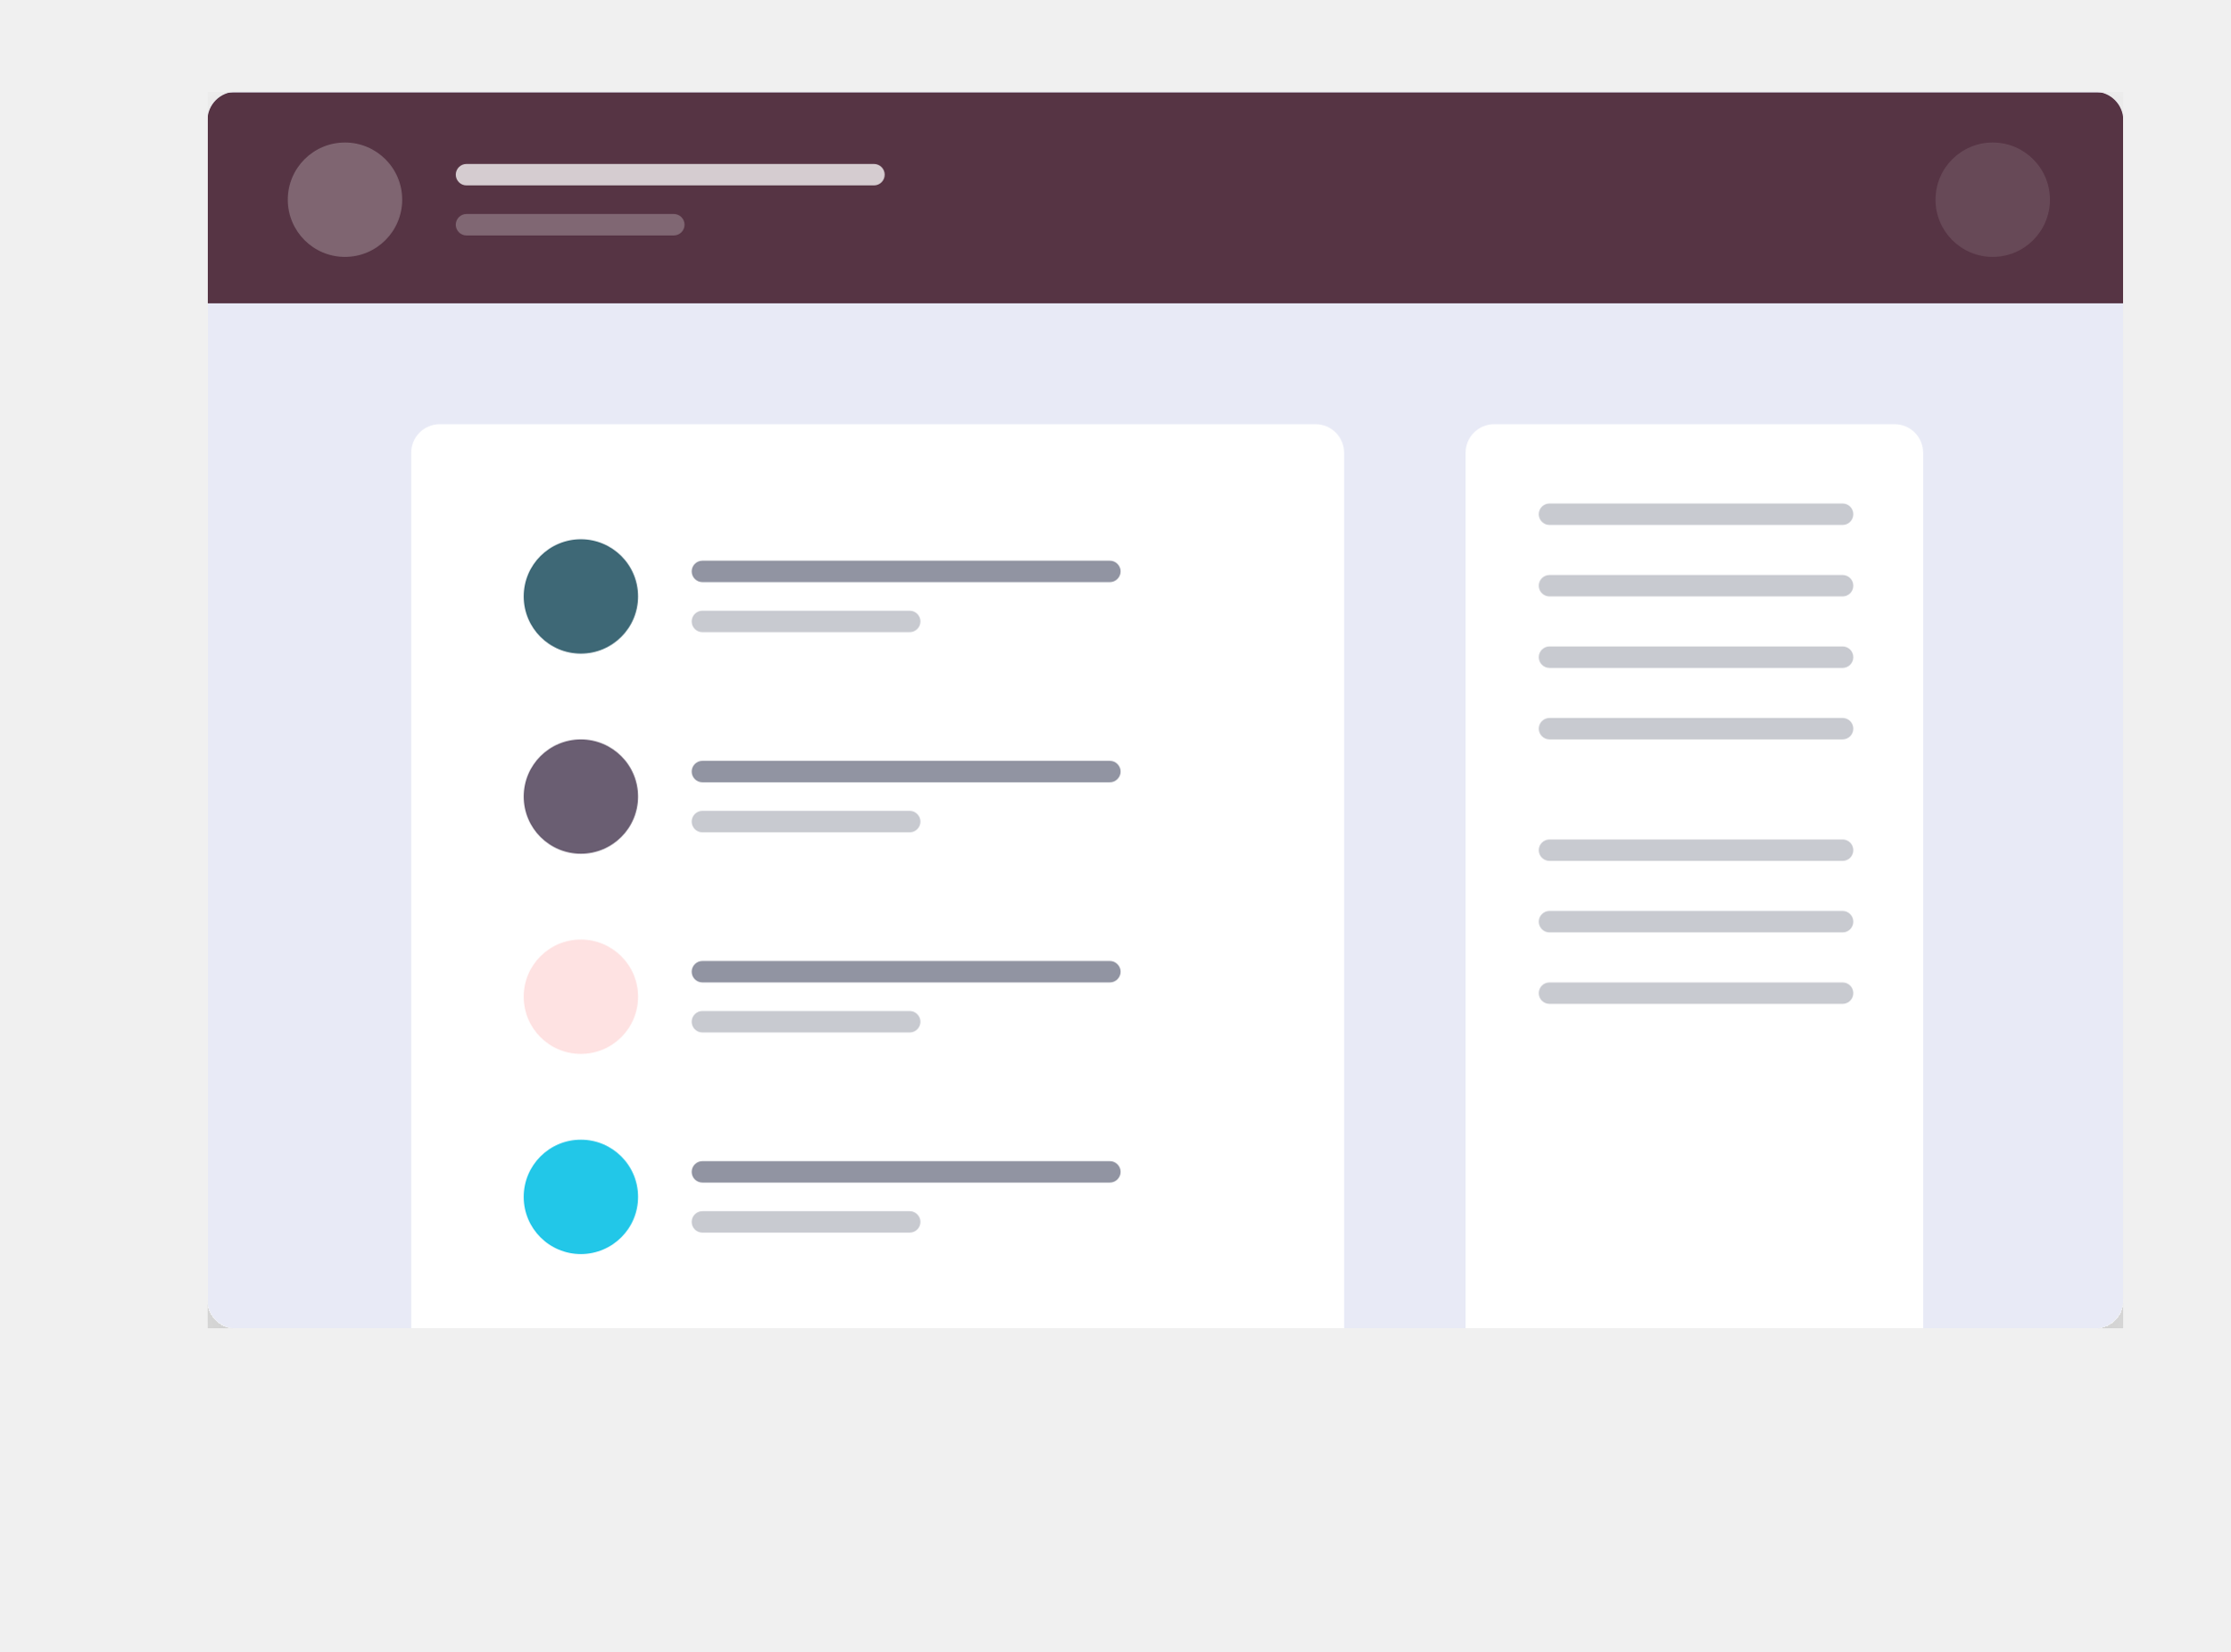
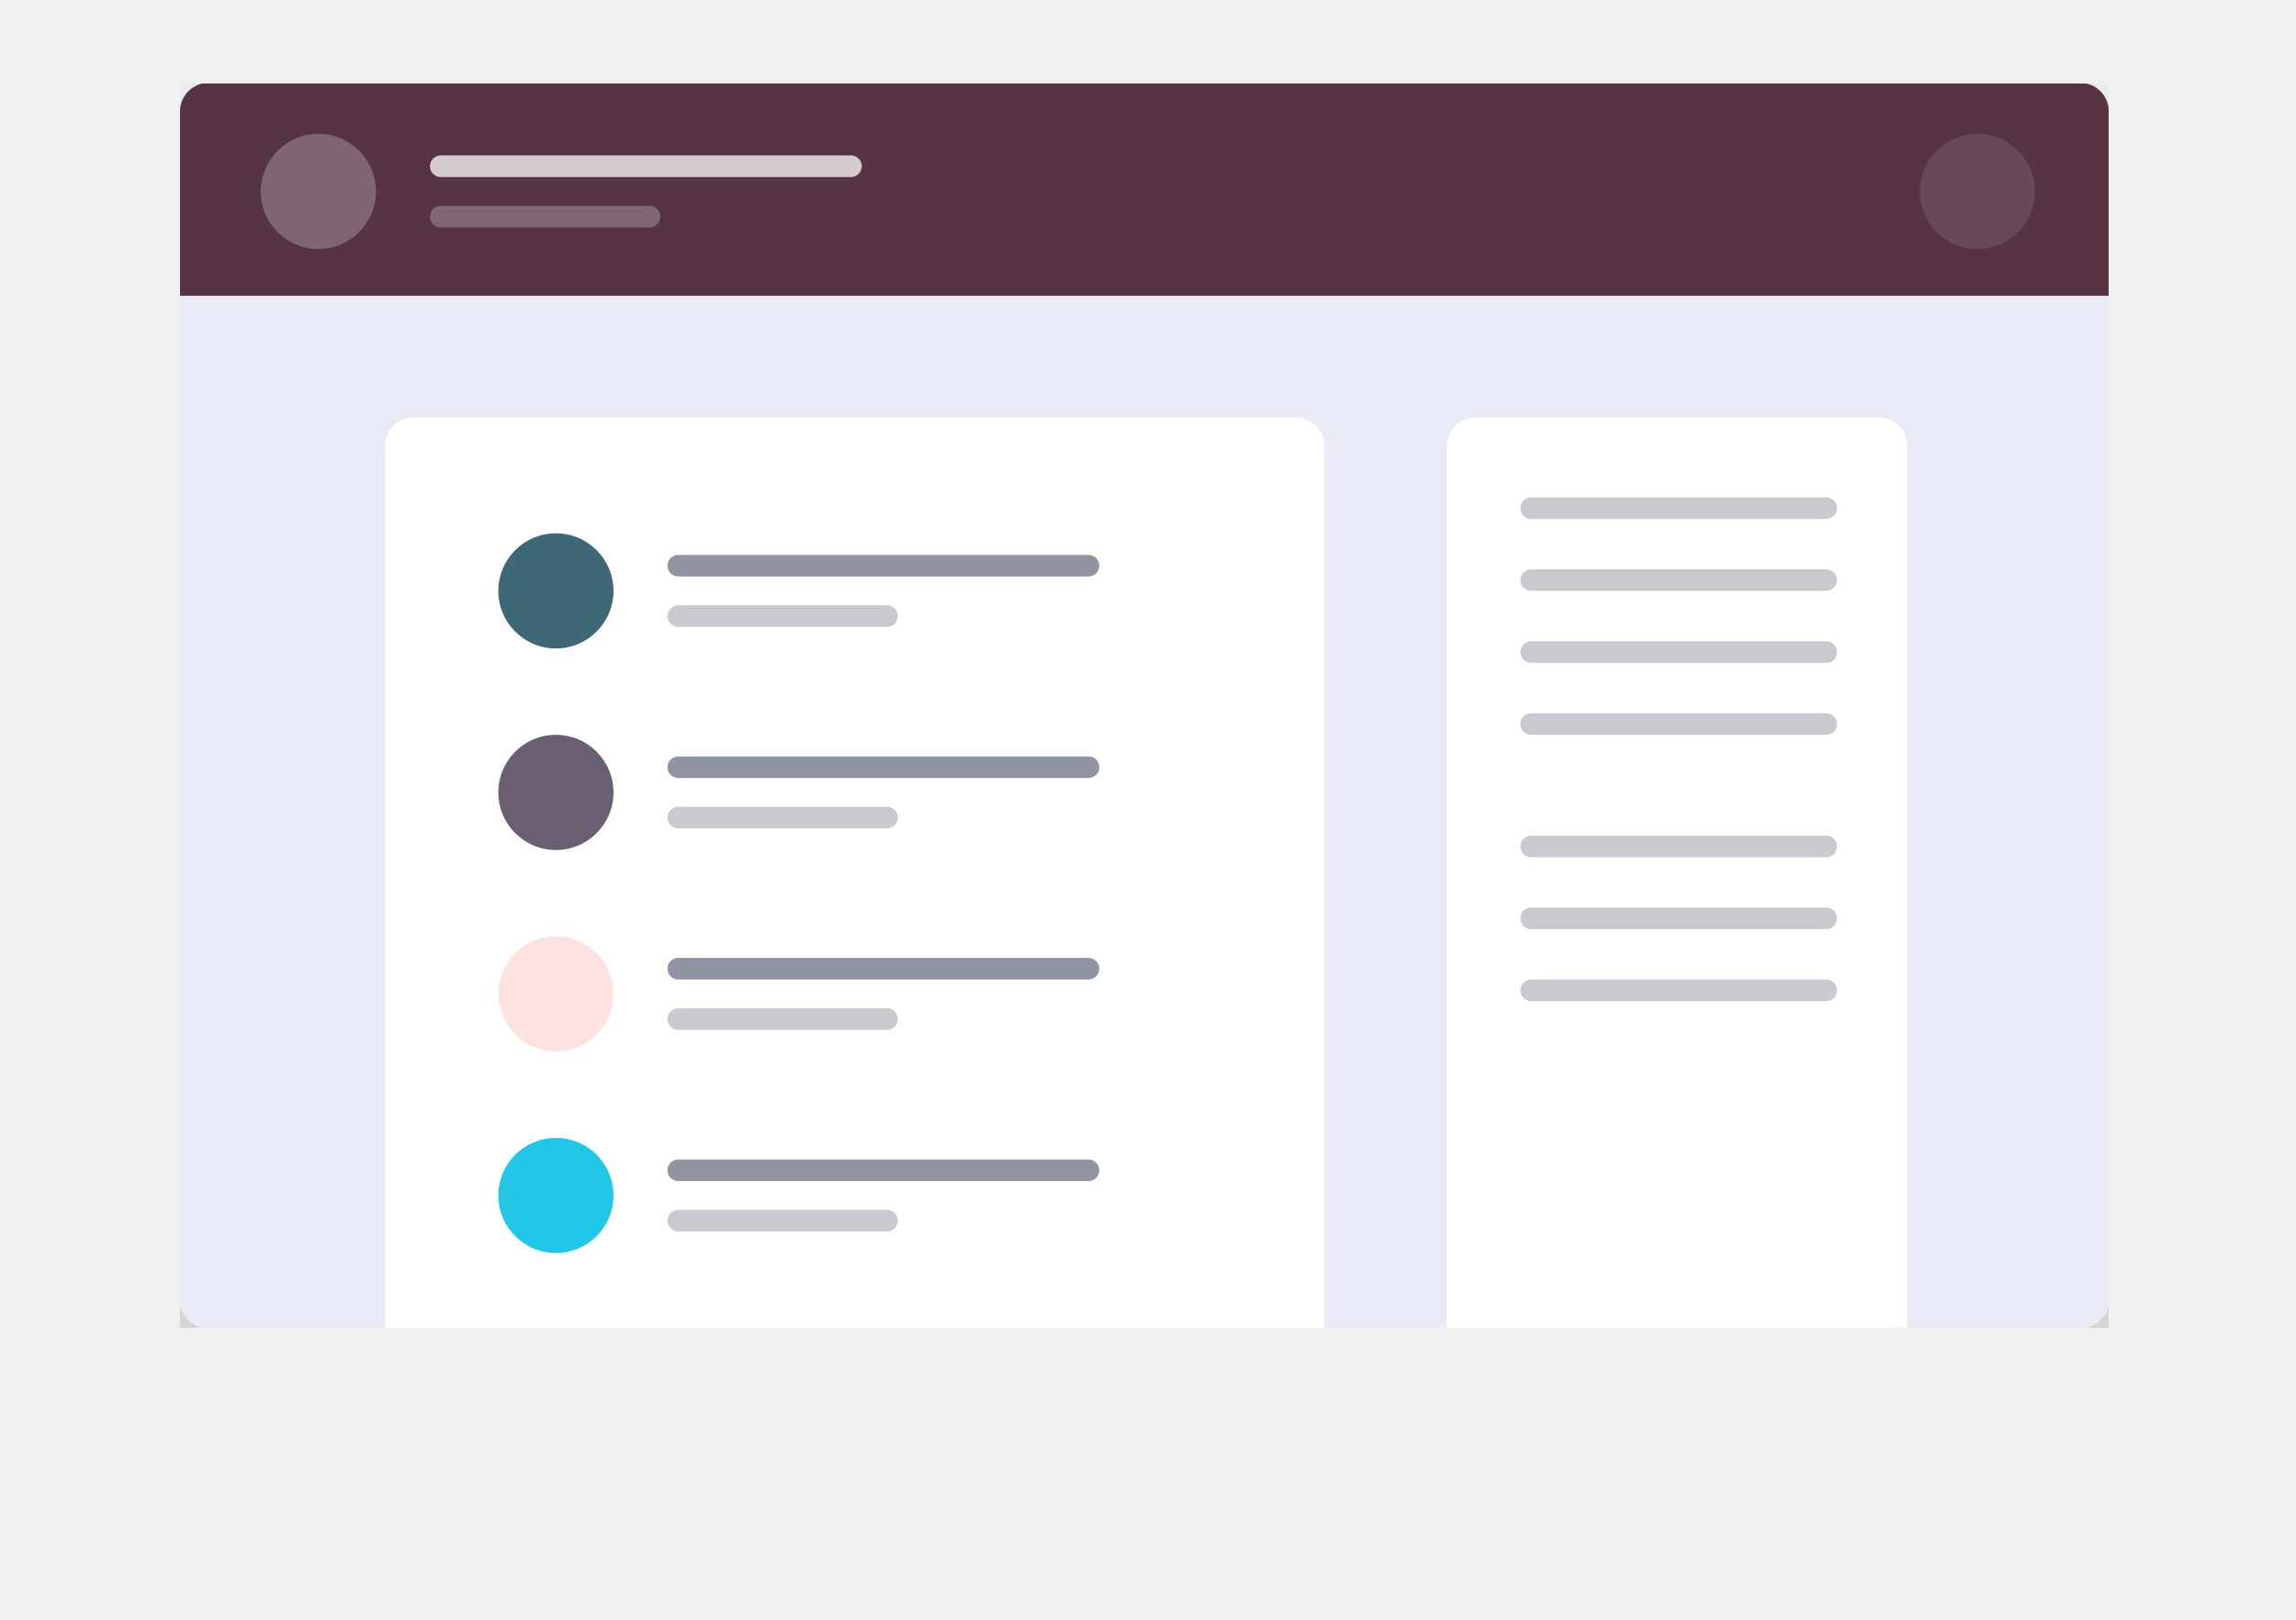
- <svg xmlns="http://www.w3.org/2000/svg" width="559" height="414" viewBox="0 0 559 414" fill="none">
-   <g clip-path="url(#clip0_6_473)" filter="url(#filter0_d_6_473)">
-     <mask id="mask0_6_473" style="mask-type:luminance" maskUnits="userSpaceOnUse" x="52" y="23" width="481" height="310">
-       <path d="M532.231 23H52V333H532.231V23Z" fill="white" />
+ <svg xmlns="http://www.w3.org/2000/svg" width="638" height="450" viewBox="0 0 638 450" fill="none">
+   <g clip-path="url(#clip0_12_106)" filter="url(#filter0_d_12_106)">
+     <mask id="mask0_12_106" style="mask-type:luminance" maskUnits="userSpaceOnUse" x="50" y="23" width="536" height="346">
+       <path d="M586 23H50V369H586V23Z" fill="white" />
    </mask>
-     <g mask="url(#mask0_6_473)">
-       <g filter="url(#filter1_d_6_473)">
-         <mask id="mask1_6_473" style="mask-type:luminance" maskUnits="userSpaceOnUse" x="52" y="23" width="481" height="310">
-           <path d="M532.231 23H52V333H532.231V23Z" fill="white" />
+     <g mask="url(#mask0_12_106)">
+       <mask id="mask1_12_106" style="mask-type:luminance" maskUnits="userSpaceOnUse" x="50" y="23" width="536" height="346">
+         <path d="M586 23H50V369H586V23Z" fill="white" />
+       </mask>
+       <g mask="url(#mask1_12_106)">
+         <g filter="url(#filter1_d_12_106)">
+           <path d="M578 23H58C53.582 23 50 26.582 50 31V361C50 365.418 53.582 369 58 369H578C582.418 369 586 365.418 586 361V31C586 26.582 582.418 23 578 23Z" fill="#E8EAF6" />
+         </g>
+         <mask id="mask2_12_106" style="mask-type:luminance" maskUnits="userSpaceOnUse" x="50" y="23" width="536" height="346">
+           <path d="M578 23H58C53.582 23 50 26.582 50 31V361C50 365.418 53.582 369 58 369H578C582.418 369 586 365.418 586 361V31C586 26.582 582.418 23 578 23Z" fill="white" />
        </mask>
-         <g mask="url(#mask1_6_473)">
-           <path d="M525.064 23H59.168C55.209 23 52 26.209 52 30.168V325.832C52 329.791 55.209 333 59.168 333H525.064C529.022 333 532.231 329.791 532.231 325.832V30.168C532.231 26.209 529.022 23 525.064 23Z" fill="#E8EAF6" />
-           <mask id="mask2_6_473" style="mask-type:luminance" maskUnits="userSpaceOnUse" x="52" y="23" width="481" height="310">
-             <path d="M525.064 23H59.168C55.209 23 52 26.209 52 30.168V325.832C52 329.791 55.209 333 59.168 333H525.064C529.022 333 532.231 329.791 532.231 325.832V30.168C532.231 26.209 529.022 23 525.064 23Z" fill="white" />
-           </mask>
-           <g mask="url(#mask2_6_473)">
-             <path fill-rule="evenodd" clip-rule="evenodd" d="M48.837 23.177H538.924V76.038H48.837V23.177Z" fill="#563444" />
-             <path opacity="0.245" d="M86.467 64.39C94.385 64.39 100.803 57.972 100.803 50.055C100.803 42.138 94.385 35.72 86.467 35.72C78.55 35.72 72.132 42.138 72.132 50.055C72.132 57.972 78.55 64.39 86.467 64.39Z" fill="white" />
-             <path opacity="0.104" d="M499.502 64.39C507.42 64.39 513.838 57.972 513.838 50.055C513.838 42.138 507.42 35.72 499.502 35.72C491.585 35.72 485.167 42.138 485.167 50.055C485.167 57.972 491.585 64.39 499.502 64.39Z" fill="white" />
-             <path opacity="0.75" d="M219.068 41.096H116.93C115.445 41.096 114.242 42.299 114.242 43.783C114.242 45.268 115.445 46.471 116.93 46.471H219.068C220.553 46.471 221.756 45.268 221.756 43.783C221.756 42.299 220.553 41.096 219.068 41.096Z" fill="white" />
-             <path opacity="0.25" d="M168.895 53.639H116.93C115.445 53.639 114.242 54.842 114.242 56.327C114.242 57.811 115.445 59.015 116.93 59.015H168.895C170.38 59.015 171.583 57.811 171.583 56.327C171.583 54.842 170.38 53.639 168.895 53.639Z" fill="white" />
-           </g>
-           <mask id="mask3_6_473" style="mask-type:luminance" maskUnits="userSpaceOnUse" x="52" y="23" width="481" height="310">
-             <path d="M525.064 23H59.168C55.209 23 52 26.209 52 30.168V325.832C52 329.791 55.209 333 59.168 333H525.064C529.022 333 532.231 329.791 532.231 325.832V30.168C532.231 26.209 529.022 23 525.064 23Z" fill="white" />
-           </mask>
-           <g mask="url(#mask3_6_473)">
-             <path d="M329.746 106.324H110.237C106.278 106.324 103.069 109.533 103.069 113.491V382.277C103.069 386.236 106.278 389.445 110.237 389.445H329.746C333.704 389.445 336.913 386.236 336.913 382.277V113.491C336.913 109.533 333.704 106.324 329.746 106.324Z" fill="white" />
-             <path d="M474.89 106.324H374.543C370.585 106.324 367.376 109.533 367.376 113.491V382.277C367.376 386.236 370.585 389.445 374.543 389.445H474.89C478.849 389.445 482.058 386.236 482.058 382.277V113.491C482.058 109.533 478.849 106.324 474.89 106.324Z" fill="white" />
-             <path opacity="0.5" d="M278.201 140.547H176.063C174.578 140.547 173.375 141.75 173.375 143.234C173.375 144.719 174.578 145.922 176.063 145.922H278.201C279.686 145.922 280.889 144.719 280.889 143.234C280.889 141.75 279.686 140.547 278.201 140.547Z" fill="#242A45" />
-           </g>
-           <path d="M145.6 163.841C153.518 163.841 159.936 157.424 159.936 149.506C159.936 141.589 153.518 135.171 145.6 135.171C137.683 135.171 131.265 141.589 131.265 149.506C131.265 157.424 137.683 163.841 145.6 163.841Z" fill="#3E6876" />
-           <path opacity="0.25" d="M461.872 126.211H388.404C386.919 126.211 385.716 127.414 385.716 128.899C385.716 130.384 386.919 131.587 388.404 131.587H461.872C463.356 131.587 464.56 130.384 464.56 128.899C464.56 127.414 463.356 126.211 461.872 126.211Z" fill="#242A45" />
-           <path opacity="0.25" d="M461.872 144.13H388.404C386.919 144.13 385.716 145.334 385.716 146.818C385.716 148.303 386.919 149.506 388.404 149.506H461.872C463.356 149.506 464.56 148.303 464.56 146.818C464.56 145.334 463.356 144.13 461.872 144.13Z" fill="#242A45" />
-           <path opacity="0.25" d="M461.872 162.049H388.404C386.919 162.049 385.716 163.253 385.716 164.737C385.716 166.222 386.919 167.425 388.404 167.425H461.872C463.356 167.425 464.56 166.222 464.56 164.737C464.56 163.253 463.356 162.049 461.872 162.049Z" fill="#242A45" />
-           <path opacity="0.25" d="M461.872 179.969H388.404C386.919 179.969 385.716 181.172 385.716 182.656C385.716 184.141 386.919 185.344 388.404 185.344H461.872C463.356 185.344 464.56 184.141 464.56 182.656C464.56 181.172 463.356 179.969 461.872 179.969Z" fill="#242A45" />
-           <path opacity="0.25" d="M461.872 210.431H388.404C386.919 210.431 385.716 211.634 385.716 213.119C385.716 214.603 386.919 215.807 388.404 215.807H461.872C463.356 215.807 464.56 214.603 464.56 213.119C464.56 211.634 463.356 210.431 461.872 210.431Z" fill="#242A45" />
-           <path opacity="0.25" d="M461.872 228.35H388.404C386.919 228.35 385.716 229.553 385.716 231.038C385.716 232.523 386.919 233.726 388.404 233.726H461.872C463.356 233.726 464.56 232.523 464.56 231.038C464.56 229.553 463.356 228.35 461.872 228.35Z" fill="#242A45" />
-           <path opacity="0.25" d="M461.872 246.269H388.404C386.919 246.269 385.716 247.472 385.716 248.957C385.716 250.441 386.919 251.645 388.404 251.645H461.872C463.356 251.645 464.56 250.441 464.56 248.957C464.56 247.472 463.356 246.269 461.872 246.269Z" fill="#242A45" />
-           <path opacity="0.25" d="M228.028 153.09H176.063C174.578 153.09 173.375 154.293 173.375 155.778C173.375 157.262 174.578 158.465 176.063 158.465H228.028C229.513 158.465 230.716 157.262 230.716 155.778C230.716 154.293 229.513 153.09 228.028 153.09Z" fill="#242A45" />
-           <path d="M145.6 214.014C153.518 214.014 159.936 207.597 159.936 199.679C159.936 191.762 153.518 185.344 145.6 185.344C137.683 185.344 131.265 191.762 131.265 199.679C131.265 207.597 137.683 214.014 145.6 214.014Z" fill="#6A5E72" />
-           <path opacity="0.5" d="M278.202 190.72H176.063C174.578 190.72 173.375 191.923 173.375 193.408C173.375 194.892 174.578 196.096 176.063 196.096H278.202C279.686 196.096 280.889 194.892 280.889 193.408C280.889 191.923 279.686 190.72 278.202 190.72Z" fill="#242A45" />
-           <path opacity="0.25" d="M228.028 203.263H176.063C174.578 203.263 173.375 204.466 173.375 205.951C173.375 207.436 174.578 208.639 176.063 208.639H228.028C229.513 208.639 230.716 207.436 230.716 205.951C230.716 204.466 229.513 203.263 228.028 203.263Z" fill="#242A45" />
-           <path d="M145.6 264.188C153.518 264.188 159.936 257.77 159.936 249.853C159.936 241.935 153.518 235.517 145.6 235.517C137.683 235.517 131.265 241.935 131.265 249.853C131.265 257.77 137.683 264.188 145.6 264.188Z" fill="#FEE2E2" />
-           <path opacity="0.5" d="M278.202 240.893H176.063C174.578 240.893 173.375 242.097 173.375 243.581C173.375 245.066 174.578 246.269 176.063 246.269H278.202C279.686 246.269 280.889 245.066 280.889 243.581C280.889 242.097 279.686 240.893 278.202 240.893Z" fill="#242A45" />
-           <path opacity="0.25" d="M228.028 253.437H176.063C174.578 253.437 173.375 254.64 173.375 256.124C173.375 257.609 174.578 258.812 176.063 258.812H228.028C229.513 258.812 230.716 257.609 230.716 256.124C230.716 254.64 229.513 253.437 228.028 253.437Z" fill="#242A45" />
-           <path d="M145.6 314.362C153.518 314.362 159.936 307.944 159.936 300.027C159.936 292.109 153.518 285.691 145.6 285.691C137.683 285.691 131.265 292.109 131.265 300.027C131.265 307.944 137.683 314.362 145.6 314.362Z" fill="#22C7E8" />
-           <path opacity="0.5" d="M278.202 291.067H176.063C174.578 291.067 173.375 292.27 173.375 293.754C173.375 295.239 174.578 296.442 176.063 296.442H278.202C279.686 296.442 280.889 295.239 280.889 293.754C280.889 292.27 279.686 291.067 278.202 291.067Z" fill="#242A45" />
-           <path opacity="0.25" d="M228.028 303.61H176.063C174.578 303.61 173.375 304.814 173.375 306.298C173.375 307.783 174.578 308.986 176.063 308.986H228.028C229.513 308.986 230.716 307.783 230.716 306.298C230.716 304.814 229.513 303.61 228.028 303.61Z" fill="#242A45" />
+         <g mask="url(#mask2_12_106)">
+           <path fill-rule="evenodd" clip-rule="evenodd" d="M46.47 23.197H593.47V82.197H46.47V23.197Z" fill="#563444" />
+           <path opacity="0.245" d="M88.47 69.197C97.307 69.197 104.47 62.033 104.47 53.197C104.47 44.36 97.307 37.197 88.47 37.197C79.633 37.197 72.47 44.36 72.47 53.197C72.47 62.033 79.633 69.197 88.47 69.197Z" fill="white" />
+           <path opacity="0.104" d="M549.47 69.197C558.307 69.197 565.47 62.033 565.47 53.197C565.47 44.36 558.307 37.197 549.47 37.197C540.633 37.197 533.47 44.36 533.47 53.197C533.47 62.033 540.633 69.197 549.47 69.197Z" fill="white" />
+           <path opacity="0.75" d="M236.47 43.197H122.47C120.813 43.197 119.47 44.54 119.47 46.197C119.47 47.854 120.813 49.197 122.47 49.197H236.47C238.127 49.197 239.47 47.854 239.47 46.197C239.47 44.54 238.127 43.197 236.47 43.197Z" fill="white" />
+           <path opacity="0.25" d="M180.47 57.197H122.47C120.813 57.197 119.47 58.54 119.47 60.197C119.47 61.854 120.813 63.197 122.47 63.197H180.47C182.127 63.197 183.47 61.854 183.47 60.197C183.47 58.54 182.127 57.197 180.47 57.197Z" fill="white" />
        </g>
+         <mask id="mask3_12_106" style="mask-type:luminance" maskUnits="userSpaceOnUse" x="50" y="23" width="536" height="346">
+           <path d="M578 23H58C53.582 23 50 26.582 50 31V361C50 365.418 53.582 369 58 369H578C582.418 369 586 365.418 586 361V31C586 26.582 582.418 23 578 23Z" fill="white" />
+         </mask>
+         <g mask="url(#mask3_12_106)">
+           <path d="M360 116H115C110.582 116 107 119.582 107 124V424C107 428.418 110.582 432 115 432H360C364.418 432 368 428.418 368 424V124C368 119.582 364.418 116 360 116Z" fill="white" />
+           <path d="M522 116H410C405.582 116 402 119.582 402 124V424C402 428.418 405.582 432 410 432H522C526.418 432 530 428.418 530 424V124C530 119.582 526.418 116 522 116Z" fill="white" />
+           <path opacity="0.5" d="M302.47 154.197H188.47C186.813 154.197 185.47 155.54 185.47 157.197C185.47 158.854 186.813 160.197 188.47 160.197H302.47C304.127 160.197 305.47 158.854 305.47 157.197C305.47 155.54 304.127 154.197 302.47 154.197Z" fill="#242A45" />
+         </g>
+         <path d="M154.47 180.197C163.307 180.197 170.47 173.034 170.47 164.197C170.47 155.36 163.307 148.197 154.47 148.197C145.633 148.197 138.47 155.36 138.47 164.197C138.47 173.034 145.633 180.197 154.47 180.197Z" fill="#3E6876" />
+         <path opacity="0.25" d="M507.47 138.197H425.47C423.813 138.197 422.47 139.54 422.47 141.197C422.47 142.854 423.813 144.197 425.47 144.197H507.47C509.127 144.197 510.47 142.854 510.47 141.197C510.47 139.54 509.127 138.197 507.47 138.197Z" fill="#242A45" />
+         <path opacity="0.25" d="M507.47 158.197H425.47C423.813 158.197 422.47 159.54 422.47 161.197C422.47 162.854 423.813 164.197 425.47 164.197H507.47C509.127 164.197 510.47 162.854 510.47 161.197C510.47 159.54 509.127 158.197 507.47 158.197Z" fill="#242A45" />
+         <path opacity="0.25" d="M507.47 178.197H425.47C423.813 178.197 422.47 179.54 422.47 181.197C422.47 182.854 423.813 184.197 425.47 184.197H507.47C509.127 184.197 510.47 182.854 510.47 181.197C510.47 179.54 509.127 178.197 507.47 178.197Z" fill="#242A45" />
+         <path opacity="0.25" d="M507.47 198.197H425.47C423.813 198.197 422.47 199.54 422.47 201.197C422.47 202.854 423.813 204.197 425.47 204.197H507.47C509.127 204.197 510.47 202.854 510.47 201.197C510.47 199.54 509.127 198.197 507.47 198.197Z" fill="#242A45" />
+         <path opacity="0.25" d="M507.47 232.197H425.47C423.813 232.197 422.47 233.54 422.47 235.197C422.47 236.854 423.813 238.197 425.47 238.197H507.47C509.127 238.197 510.47 236.854 510.47 235.197C510.47 233.54 509.127 232.197 507.47 232.197Z" fill="#242A45" />
+         <path opacity="0.25" d="M507.47 252.197H425.47C423.813 252.197 422.47 253.54 422.47 255.197C422.47 256.854 423.813 258.197 425.47 258.197H507.47C509.127 258.197 510.47 256.854 510.47 255.197C510.47 253.54 509.127 252.197 507.47 252.197Z" fill="#242A45" />
+         <path opacity="0.25" d="M507.47 272.197H425.47C423.813 272.197 422.47 273.54 422.47 275.197C422.47 276.854 423.813 278.197 425.47 278.197H507.47C509.127 278.197 510.47 276.854 510.47 275.197C510.47 273.54 509.127 272.197 507.47 272.197Z" fill="#242A45" />
+         <path opacity="0.25" d="M246.47 168.197H188.47C186.813 168.197 185.47 169.54 185.47 171.197C185.47 172.854 186.813 174.197 188.47 174.197H246.47C248.127 174.197 249.47 172.854 249.47 171.197C249.47 169.54 248.127 168.197 246.47 168.197Z" fill="#242A45" />
+         <path d="M154.47 236.197C163.307 236.197 170.47 229.034 170.47 220.197C170.47 211.36 163.307 204.197 154.47 204.197C145.633 204.197 138.47 211.36 138.47 220.197C138.47 229.034 145.633 236.197 154.47 236.197Z" fill="#6A5E72" />
+         <path opacity="0.5" d="M302.47 210.197H188.47C186.813 210.197 185.47 211.54 185.47 213.197C185.47 214.854 186.813 216.197 188.47 216.197H302.47C304.127 216.197 305.47 214.854 305.47 213.197C305.47 211.54 304.127 210.197 302.47 210.197Z" fill="#242A45" />
+         <path opacity="0.25" d="M246.47 224.197H188.47C186.813 224.197 185.47 225.54 185.47 227.197C185.47 228.854 186.813 230.197 188.47 230.197H246.47C248.127 230.197 249.47 228.854 249.47 227.197C249.47 225.54 248.127 224.197 246.47 224.197Z" fill="#242A45" />
+         <path d="M154.47 292.197C163.307 292.197 170.47 285.034 170.47 276.197C170.47 267.36 163.307 260.197 154.47 260.197C145.633 260.197 138.47 267.36 138.47 276.197C138.47 285.034 145.633 292.197 154.47 292.197Z" fill="#FEE2E2" />
+         <path opacity="0.5" d="M302.47 266.197H188.47C186.813 266.197 185.47 267.54 185.47 269.197C185.47 270.854 186.813 272.197 188.47 272.197H302.47C304.127 272.197 305.47 270.854 305.47 269.197C305.47 267.54 304.127 266.197 302.47 266.197Z" fill="#242A45" />
+         <path opacity="0.25" d="M246.47 280.197H188.47C186.813 280.197 185.47 281.54 185.47 283.197C185.47 284.854 186.813 286.197 188.47 286.197H246.47C248.127 286.197 249.47 284.854 249.47 283.197C249.47 281.54 248.127 280.197 246.47 280.197Z" fill="#242A45" />
+         <path d="M154.47 348.197C163.307 348.197 170.47 341.034 170.47 332.197C170.47 323.36 163.307 316.197 154.47 316.197C145.633 316.197 138.47 323.36 138.47 332.197C138.47 341.034 145.633 348.197 154.47 348.197Z" fill="#22C7E8" />
+         <path opacity="0.5" d="M302.47 322.197H188.47C186.813 322.197 185.47 323.54 185.47 325.197C185.47 326.854 186.813 328.197 188.47 328.197H302.47C304.127 328.197 305.47 326.854 305.47 325.197C305.47 323.54 304.127 322.197 302.47 322.197Z" fill="#242A45" />
+         <path opacity="0.25" d="M246.47 336.197H188.47C186.813 336.197 185.47 337.54 185.47 339.197C185.47 340.854 186.813 342.197 188.47 342.197H246.47C248.127 342.197 249.47 340.854 249.47 339.197C249.47 337.54 248.127 336.197 246.47 336.197Z" fill="#242A45" />
      </g>
    </g>
  </g>
  <defs>
-     <filter id="filter0_d_6_473" x="0" y="0" width="584.231" height="414" filterUnits="userSpaceOnUse" color-interpolation-filters="sRGB">
+     <filter id="filter0_d_12_106" x="-2" y="0" width="640" height="450" filterUnits="userSpaceOnUse" color-interpolation-filters="sRGB">
      <feFlood flood-opacity="0" result="BackgroundImageFix" />
      <feColorMatrix in="SourceAlpha" type="matrix" values="0 0 0 0 0 0 0 0 0 0 0 0 0 0 0 0 0 0 127 0" result="hardAlpha" />
      <feOffset dy="29" />
      <feGaussianBlur stdDeviation="26" />
      <feComposite in2="hardAlpha" operator="out" />
      <feColorMatrix type="matrix" values="0 0 0 0 0 0 0 0 0 0 0 0 0 0 0 0 0 0 0.25 0" />
-       <feBlend mode="normal" in2="BackgroundImageFix" result="effect1_dropShadow_6_473" />
-       <feBlend mode="normal" in="SourceGraphic" in2="effect1_dropShadow_6_473" result="shape" />
+       <feBlend mode="normal" in2="BackgroundImageFix" result="effect1_dropShadow_12_106" />
+       <feBlend mode="normal" in="SourceGraphic" in2="effect1_dropShadow_12_106" result="shape" />
    </filter>
-     <filter id="filter1_d_6_473" x="0" y="0" width="584.231" height="414" filterUnits="userSpaceOnUse" color-interpolation-filters="sRGB">
+     <filter id="filter1_d_12_106" x="-2" y="0" width="640" height="450" filterUnits="userSpaceOnUse" color-interpolation-filters="sRGB">
      <feFlood flood-opacity="0" result="BackgroundImageFix" />
      <feColorMatrix in="SourceAlpha" type="matrix" values="0 0 0 0 0 0 0 0 0 0 0 0 0 0 0 0 0 0 127 0" result="hardAlpha" />
      <feOffset dy="29" />
      <feGaussianBlur stdDeviation="26" />
      <feComposite in2="hardAlpha" operator="out" />
      <feColorMatrix type="matrix" values="0 0 0 0 0 0 0 0 0 0 0 0 0 0 0 0 0 0 0.25 0" />
-       <feBlend mode="normal" in2="BackgroundImageFix" result="effect1_dropShadow_6_473" />
-       <feBlend mode="normal" in="SourceGraphic" in2="effect1_dropShadow_6_473" result="shape" />
+       <feBlend mode="normal" in2="BackgroundImageFix" result="effect1_dropShadow_12_106" />
+       <feBlend mode="normal" in="SourceGraphic" in2="effect1_dropShadow_12_106" result="shape" />
    </filter>
-     <clipPath id="clip0_6_473">
-       <rect width="480.231" height="310" fill="white" transform="translate(52 23)" />
+     <clipPath id="clip0_12_106">
+       <rect width="536" height="346" fill="white" transform="translate(50 23)" />
    </clipPath>
  </defs>
</svg>
